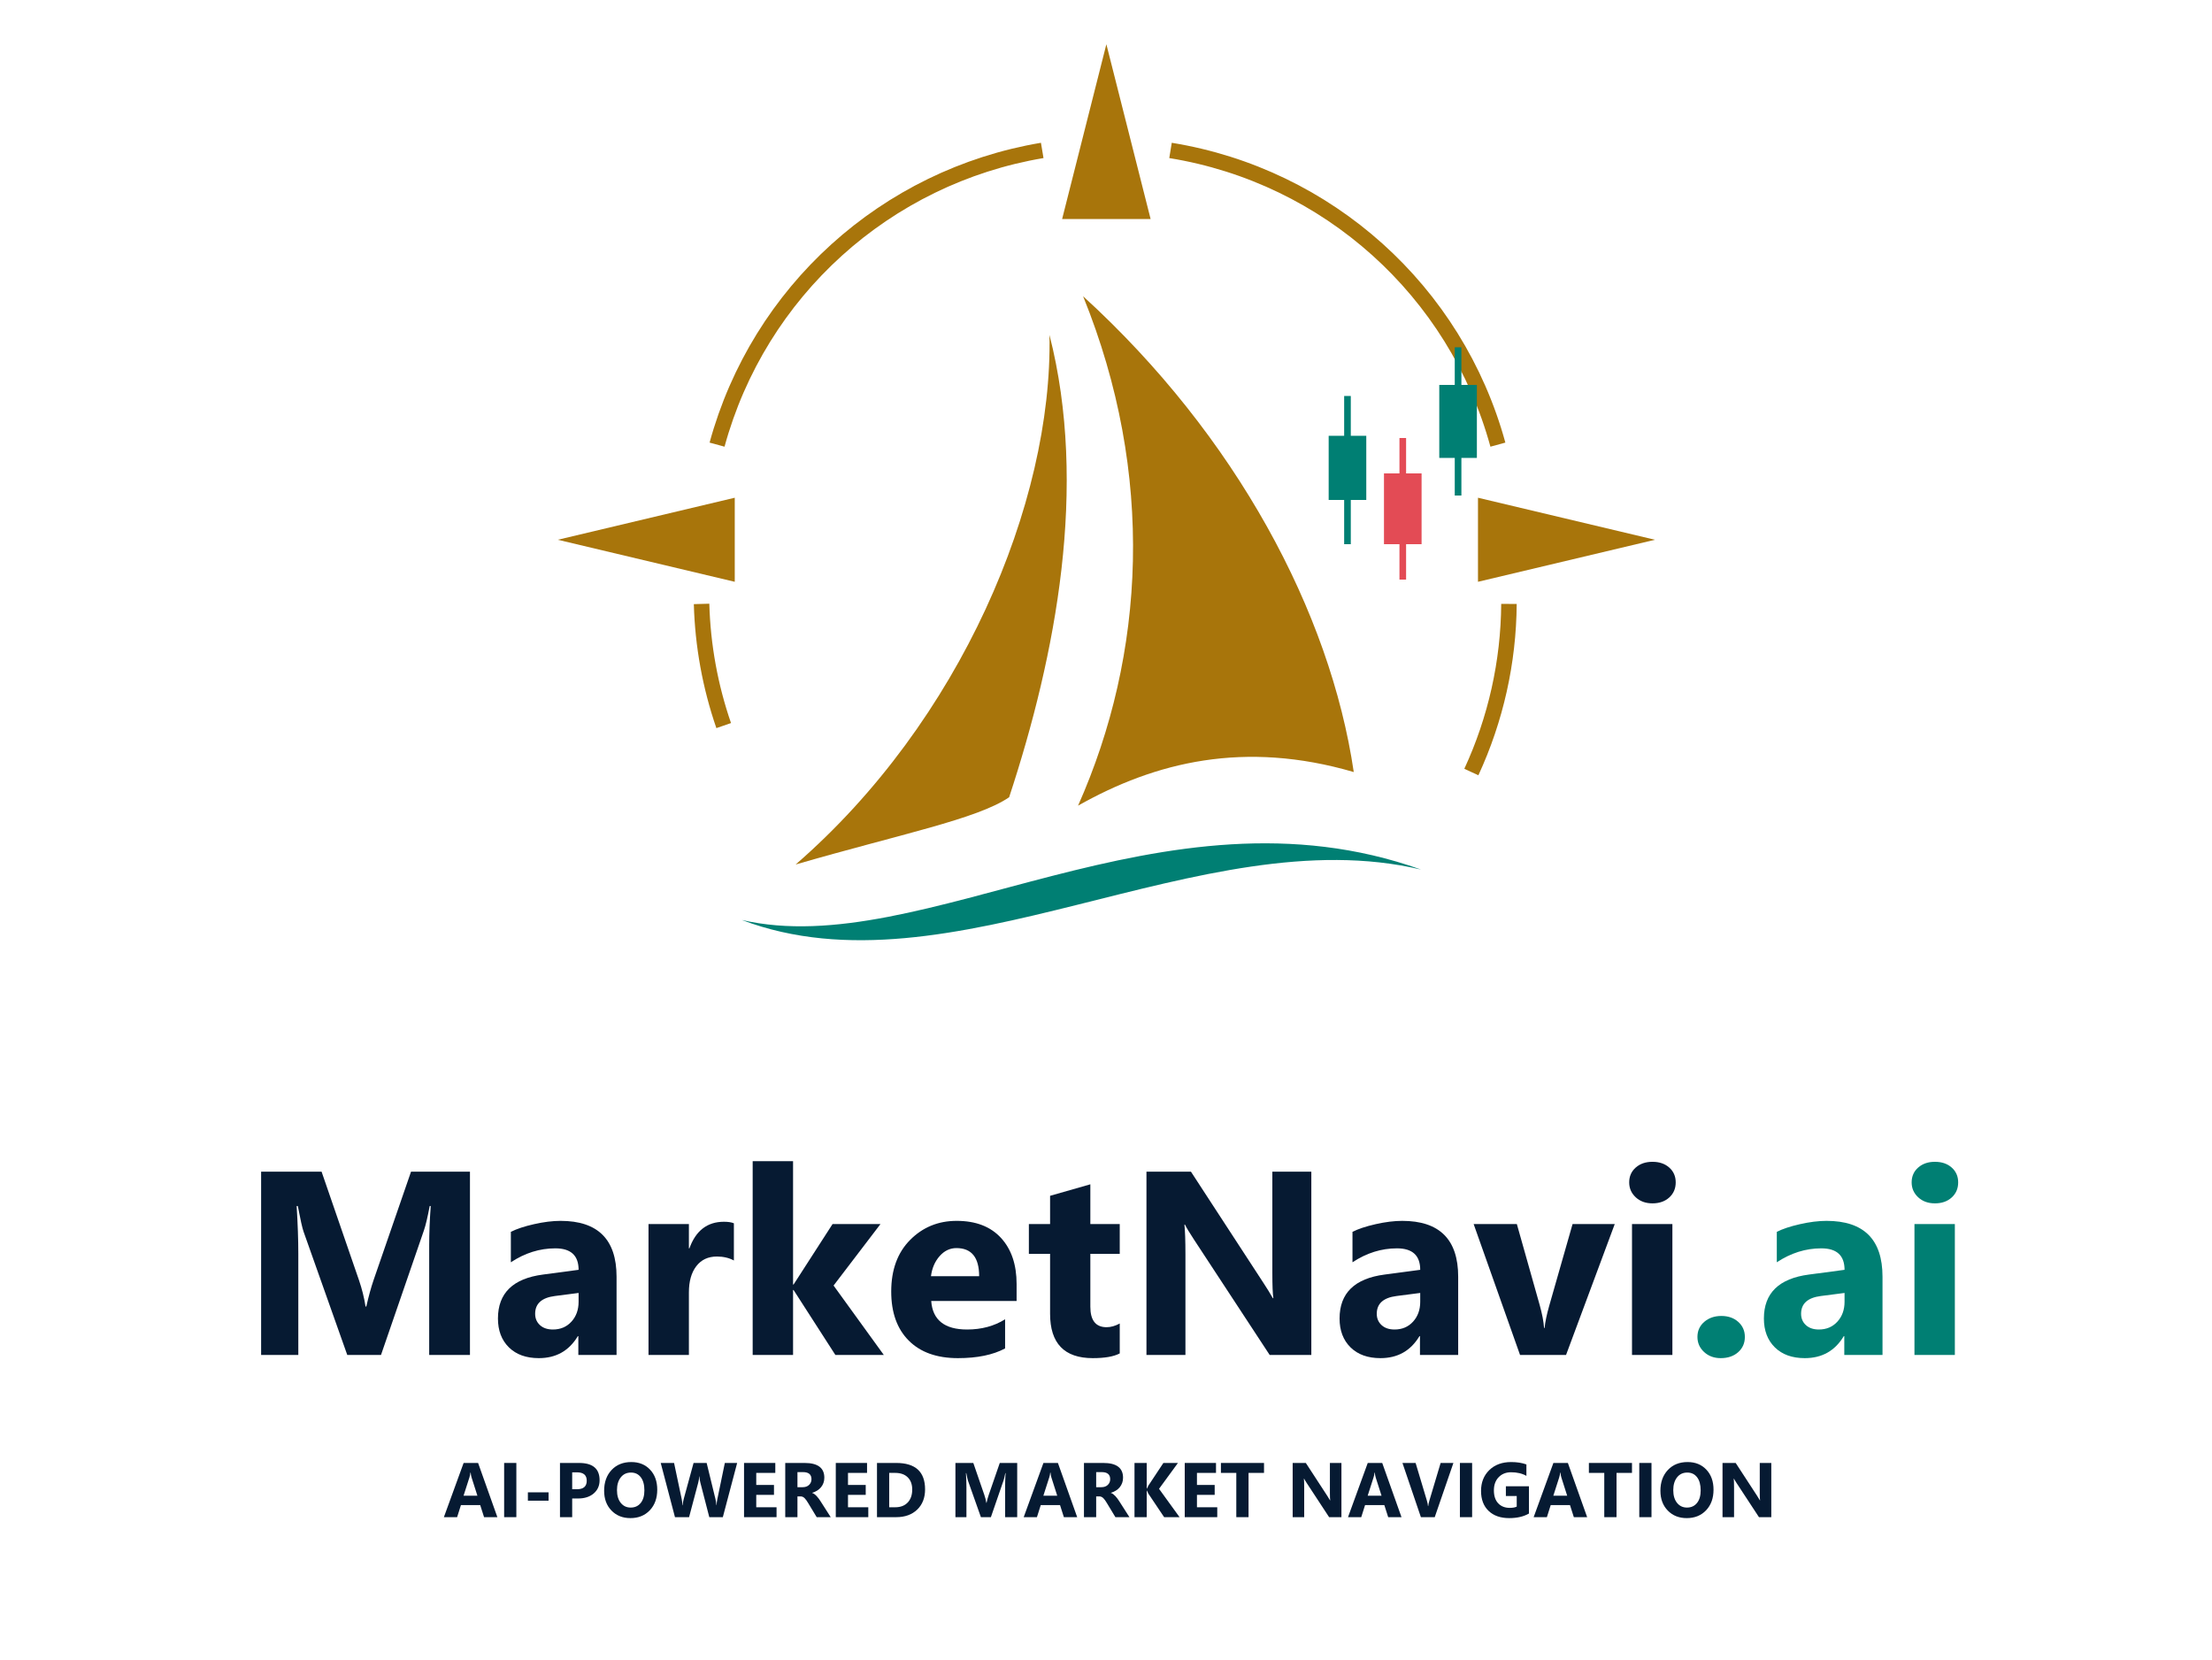
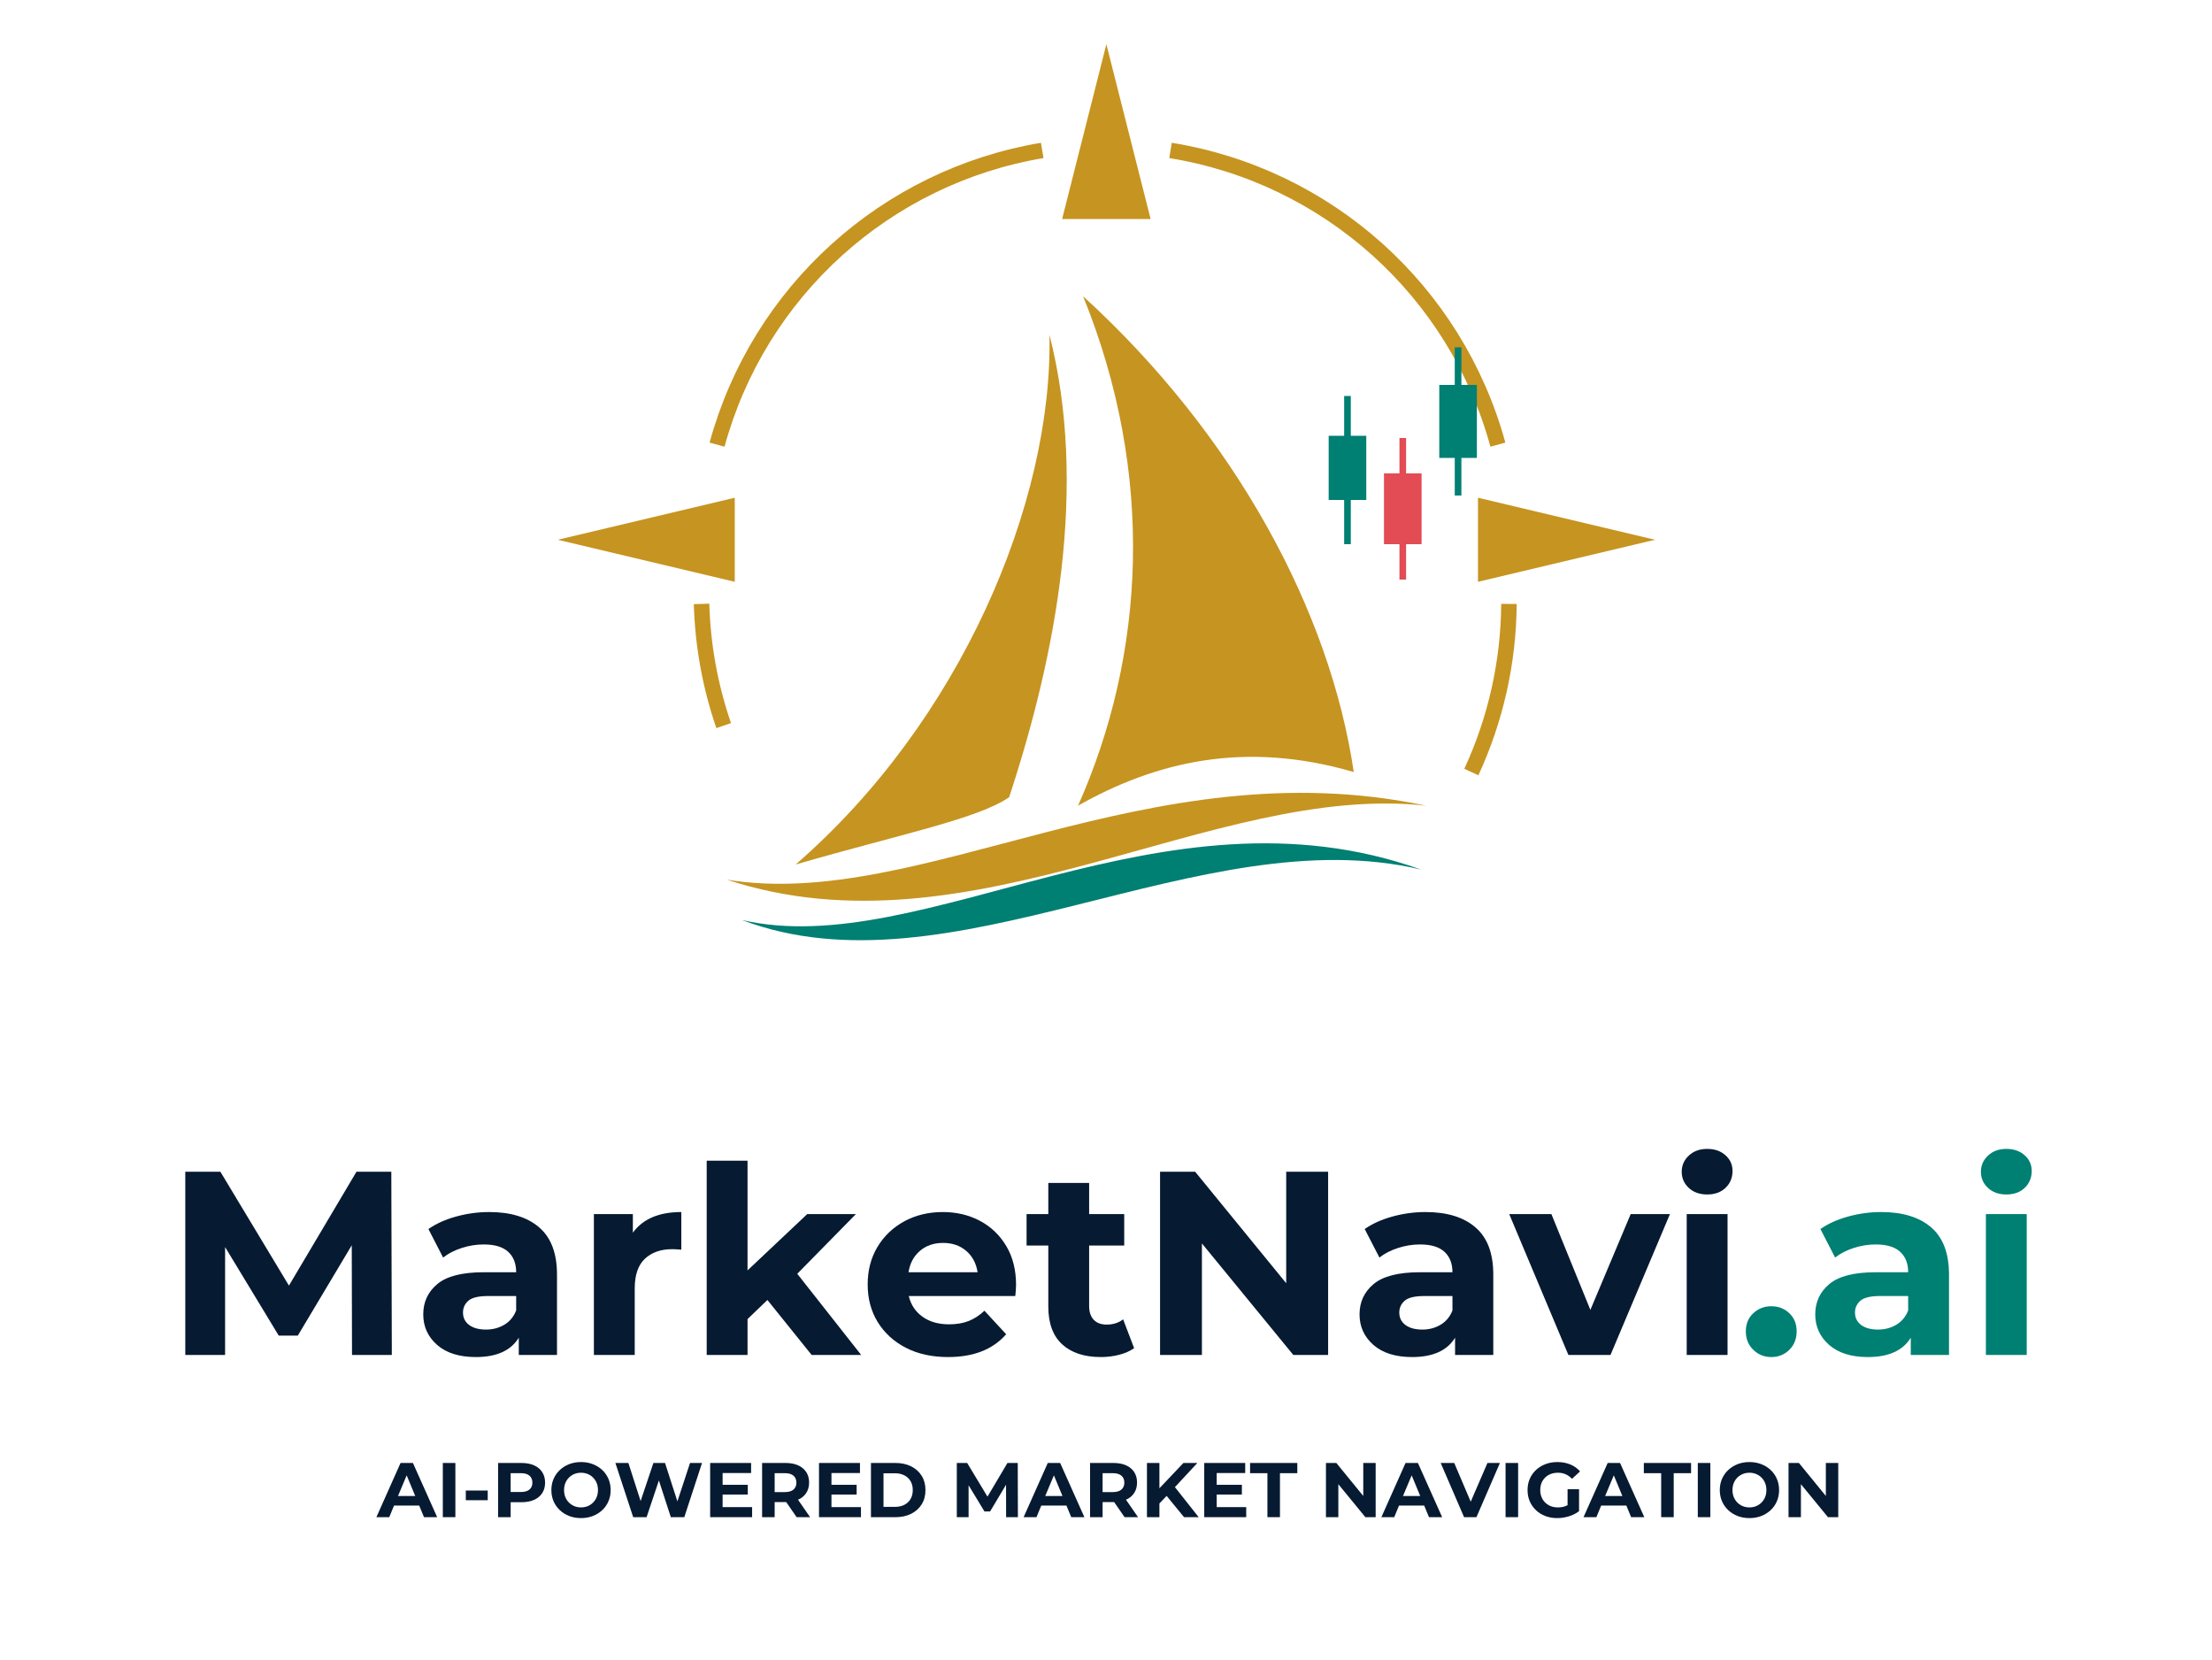
<svg xmlns="http://www.w3.org/2000/svg" width="1200" height="900" viewBox="0 0 1200 900" role="img" aria-label="full-light">
  <g transform="translate(293 24) scale(1.2)">
-     <g fill="none" stroke="#A8750B" stroke-width="7">
+     <g fill="none" stroke="#C69420" stroke-width="7">
      <path d="M80 181 A184 184 0 0 1 227 48 M285 48 A184 184 0 0 1 433 181 M438 253 A184 184 0 0 1 421 329 M73 253 A184 184 0 0 0 83 308" />
    </g>
-     <g fill="#A8750B">
+     <g fill="#C69420">
      <path d="M256 0 L236 79 L276 79 Z" />
      <path d="M8 224 L88 205 L88 243 Z" />
      <path d="M504 224 L424 205 L424 243 Z" />
    </g>
    <g transform="translate(57 63) scale(.76)">
-       <path fill="#A8750B" d="M228 90 C230 190 175 320 77 405 C139 387 185 378 204 365 C232 280 251 180 228 90 Z M248 67 C339 150 395 255 409 350 C344 331 291 344 245 370 C285 280 291 173 248 67 Z" />
+       <path fill="#C69420" d="M228 90 C230 190 175 320 77 405 C139 387 185 378 204 365 C232 280 251 180 228 90 Z M248 67 C339 150 395 255 409 350 C344 331 291 344 245 370 C285 280 291 173 248 67 Z" />
+       <path fill="#C69420" d="M36 414 C152 433 286 335 452 370 C325 356 182 462 36 414 Z" />
      <path fill="#007F73" d="M45 438 C153 463 295 353 449 408 C318 377 169 485 45 438 Z" />
    </g>
    <g stroke-width="3">
      <path stroke="#007F73" d="M365 159 V226" />
      <path stroke="#007F73" stroke-width="17" d="M365 177 V206" />
      <path stroke="#E34B55" d="M390 178 V242" />
      <path stroke="#E34B55" stroke-width="17" d="M390 194 V226" />
      <path stroke="#007F73" d="M415 137 V204" />
      <path stroke="#007F73" stroke-width="17" d="M415 154 V187" />
    </g>
  </g>
-   <g transform="translate(130.285 735) scale(1)">
+   <g transform="translate(88.73 735) scale(1)">
    <g transform="translate(0 -150)">
-       <path fill="#061A32" transform="translate(0 150)" d="M124.666 0L102.548 0L102.548 -59.49Q102.548 -69.128 103.38 -80.776L102.825 -80.776Q101.092 -71.624 99.705 -67.603L76.408 0L58.104 0L34.391 -66.909Q33.42 -69.613 31.271 -80.776L30.646 -80.776Q31.548 -66.077 31.548 -54.983L31.548 0L11.371 0L11.371 -99.428L44.167 -99.428L64.482 -40.492Q66.909 -33.42 68.019 -26.278L68.435 -26.278Q70.307 -34.529 72.387 -40.631L92.702 -99.428L124.666 -99.428L124.666 0Z" />
-       <path fill="#061A32" transform="translate(135.898 150)" d="M68.296 0L47.564 0L47.564 -10.192L47.287 -10.192Q40.146 1.733 26.14 1.733Q15.809 1.733 9.88 -4.125Q3.952 -9.984 3.952 -19.761Q3.952 -40.423 28.428 -43.612L47.703 -46.178Q47.703 -57.826 35.084 -57.826Q22.396 -57.826 10.955 -50.269L10.955 -66.771Q15.531 -69.128 23.47 -70.931Q31.409 -72.733 37.927 -72.733Q68.296 -72.733 68.296 -42.434L68.296 0ZM47.703 -28.844L47.703 -33.628L34.807 -31.964Q24.129 -30.577 24.129 -22.326Q24.129 -18.582 26.729 -16.19Q29.329 -13.798 33.767 -13.798Q39.938 -13.798 43.82 -18.062Q47.703 -22.326 47.703 -28.844Z" />
-       <path fill="#061A32" transform="translate(212.307 150)" d="M55.538 -51.239Q51.586 -53.389 46.316 -53.389Q39.175 -53.389 35.153 -48.154Q31.132 -42.919 31.132 -33.905L31.132 0L9.222 0L9.222 -71L31.132 -71L31.132 -57.826L31.409 -57.826Q36.609 -72.248 50.13 -72.248Q53.597 -72.248 55.538 -71.416L55.538 -51.239Z" />
-       <path fill="#061A32" transform="translate(268.815 150)" d="M80.36 0L54.082 0L31.409 -35.223L31.132 -35.223L31.132 0L9.222 0L9.222 -105.113L31.132 -105.113L31.132 -38.204L31.409 -38.204L52.557 -71L78.558 -71L53.111 -37.649L80.36 0Z" />
-       <path fill="#061A32" transform="translate(348.205 150)" d="M73.011 -29.26L26.694 -29.26Q27.804 -13.798 46.178 -13.798Q57.896 -13.798 66.771 -19.345L66.771 -3.536Q56.925 1.733 41.186 1.733Q23.99 1.733 14.491 -7.8Q4.992 -17.334 4.992 -34.391Q4.992 -52.071 15.254 -62.402Q25.516 -72.733 40.492 -72.733Q56.023 -72.733 64.517 -63.512Q73.011 -54.29 73.011 -38.481L73.011 -29.26ZM52.695 -42.711Q52.695 -57.965 40.354 -57.965Q35.084 -57.965 31.236 -53.597Q27.388 -49.229 26.556 -42.711L52.695 -42.711Z" />
-       <path fill="#061A32" transform="translate(425.029 150)" d="M52.141 -0.832Q47.287 1.733 37.511 1.733Q14.353 1.733 14.353 -22.326L14.353 -54.845L2.843 -54.845L2.843 -71L14.353 -71L14.353 -86.323L36.193 -92.563L36.193 -71L52.141 -71L52.141 -54.845L36.193 -54.845L36.193 -26.14Q36.193 -15.046 44.999 -15.046Q48.466 -15.046 52.141 -17.057L52.141 -0.832Z" />
-       <path fill="#061A32" transform="translate(480.29 150)" d="M100.814 0L78.211 0L37.233 -62.472Q33.628 -67.949 32.241 -70.723L31.964 -70.723Q32.519 -65.453 32.519 -54.637L32.519 0L11.371 0L11.371 -99.428L35.5 -99.428L74.952 -38.897Q77.656 -34.807 79.944 -30.785L80.222 -30.785Q79.667 -34.252 79.667 -44.444L79.667 -99.428L100.814 -99.428L100.814 0Z" />
-       <path fill="#061A32" transform="translate(592.476 150)" d="M68.296 0L47.564 0L47.564 -10.192L47.287 -10.192Q40.146 1.733 26.14 1.733Q15.809 1.733 9.88 -4.125Q3.952 -9.984 3.952 -19.761Q3.952 -40.423 28.428 -43.612L47.703 -46.178Q47.703 -57.826 35.084 -57.826Q22.396 -57.826 10.955 -50.269L10.955 -66.771Q15.531 -69.128 23.47 -70.931Q31.409 -72.733 37.927 -72.733Q68.296 -72.733 68.296 -42.434L68.296 0ZM47.703 -28.844L47.703 -33.628L34.807 -31.964Q24.129 -30.577 24.129 -22.326Q24.129 -18.582 26.729 -16.19Q29.329 -13.798 33.767 -13.798Q39.938 -13.798 43.82 -18.062Q47.703 -22.326 47.703 -28.844Z" />
-       <path fill="#061A32" transform="translate(668.884 150)" d="M76.824 -71L50.407 0L25.446 0L0.277 -71L23.713 -71L36.055 -27.249Q38.135 -19.83 38.481 -14.63L38.759 -14.63Q39.244 -19.553 41.324 -26.833L53.943 -71L76.824 -71Z" />
-       <path fill="#061A32" transform="translate(745.847 150)" d="M20.315 -82.232Q14.769 -82.232 11.232 -85.526Q7.696 -88.819 7.696 -93.604Q7.696 -98.526 11.232 -101.646Q14.769 -104.767 20.315 -104.767Q25.932 -104.767 29.433 -101.646Q32.935 -98.526 32.935 -93.604Q32.935 -88.611 29.433 -85.422Q25.932 -82.232 20.315 -82.232ZM31.132 0L9.222 0L9.222 -71L31.132 -71L31.132 0Z" />
+       <path fill="#061A32" transform="translate(0 150)" d="M11.787 0L11.787 -99.393L30.82 -99.393L68.019 -37.615L104.663 -99.393L123.557 -99.393L123.834 0L102.236 0L102.097 -59.49L72.837 -10.504L62.472 -10.504L33.385 -58.52L33.385 0L11.787 0Z" />
+       <path fill="#061A32" transform="translate(135.61 150)" d="M57.098 0L57.098 -9.36Q50.685 1.144 33.801 1.144Q20.315 1.144 12.792 -5.443Q5.27 -12.064 5.27 -22.014Q5.27 -32.103 12.931 -38.481Q20.593 -44.86 38.065 -44.86L55.677 -44.86Q55.677 -51.967 51.343 -55.954Q47.01 -59.941 38.065 -59.941Q31.964 -59.941 26.07 -58Q20.177 -56.093 16.051 -52.834L8.078 -68.296Q14.353 -72.699 23.158 -75.091Q31.964 -77.518 41.047 -77.518Q58.52 -77.518 68.157 -69.197Q77.83 -60.912 77.83 -43.578L77.83 0L57.098 0ZM55.677 -24.129L55.677 -31.964L40.458 -31.964Q32.657 -31.964 29.745 -29.398Q26.833 -26.833 26.833 -23.02Q26.833 -18.755 30.161 -16.259Q33.524 -13.763 39.348 -13.763Q44.86 -13.763 49.263 -16.398Q53.666 -19.033 55.677 -24.129Z" />
+       <path fill="#061A32" transform="translate(223.224 150)" d="M10.227 0L10.227 -76.408L31.375 -76.408L31.375 -66.32Q39.487 -77.518 57.653 -77.518L57.653 -57.098Q54.81 -57.375 52.695 -57.375Q43.439 -57.375 37.892 -52.175Q32.38 -47.01 32.38 -36.055L32.38 0L10.227 0Z" />
+       <path fill="#061A32" transform="translate(284.426 150)" d="M10.227 0L10.227 -105.356L32.38 -105.356L32.38 -45.866L64.76 -76.408L91.177 -76.408L59.352 -44.028L94.02 0L67.152 0L43.162 -29.814L32.38 -19.449L32.38 0L10.227 0Z" />
+       <path fill="#061A32" transform="translate(377.436 150)" d="M48.154 1.144Q34.945 1.144 25.134 -3.952Q15.323 -9.083 9.915 -17.958Q4.542 -26.833 4.542 -38.204Q4.542 -49.714 9.846 -58.589Q15.185 -67.464 24.406 -72.491Q33.663 -77.518 45.311 -77.518Q56.509 -77.518 65.522 -72.699Q74.536 -67.88 79.771 -59.005Q85.041 -50.13 85.041 -37.927Q85.041 -36.644 84.902 -35.015Q84.763 -33.385 84.625 -31.964L26.833 -31.964Q28.532 -24.857 34.287 -20.731Q40.042 -16.606 48.708 -16.606Q54.81 -16.606 59.421 -18.443Q64.032 -20.315 67.88 -23.99L79.667 -11.232Q68.885 1.144 48.154 1.144ZM26.694 -44.86L64.17 -44.86Q63.061 -52.106 58 -56.439Q52.973 -60.773 45.45 -60.773Q37.927 -60.773 32.865 -56.439Q27.838 -52.106 26.694 -44.86Z" />
+       <path fill="#061A32" transform="translate(467.038 150)" d="M41.463 1.144Q27.977 1.144 20.454 -5.755Q12.931 -12.654 12.931 -26.278L12.931 -59.352L1.144 -59.352L1.144 -76.408L12.931 -76.408L12.931 -93.292L35.084 -93.292L35.084 -76.408L54.117 -76.408L54.117 -59.352L35.084 -59.352L35.084 -26.556Q35.084 -21.737 37.545 -19.102Q40.042 -16.467 44.583 -16.467Q49.853 -16.467 53.527 -19.31L59.49 -3.675Q56.093 -1.283 51.309 -0.069Q46.559 1.144 41.463 1.144Z" />
+       <path fill="#061A32" transform="translate(528.808 150)" d="M11.787 0L11.787 -99.393L30.82 -99.393L80.222 -38.897L80.222 -99.393L102.964 -99.393L102.964 0L84.07 0L34.495 -60.496L34.495 0L11.787 0Z" />
+       <path fill="#061A32" transform="translate(643.544 150)" d="M57.098 0L57.098 -9.36Q50.685 1.144 33.801 1.144Q20.315 1.144 12.792 -5.443Q5.27 -12.064 5.27 -22.014Q5.27 -32.103 12.931 -38.481Q20.593 -44.86 38.065 -44.86L55.677 -44.86Q55.677 -51.967 51.343 -55.954Q47.01 -59.941 38.065 -59.941Q31.964 -59.941 26.07 -58Q20.177 -56.093 16.051 -52.834L8.078 -68.296Q14.353 -72.699 23.158 -75.091Q31.964 -77.518 41.047 -77.518Q58.52 -77.518 68.157 -69.197Q77.83 -60.912 77.83 -43.578L77.83 0L57.098 0ZM55.677 -24.129L55.677 -31.964L40.458 -31.964Q32.657 -31.964 29.745 -29.398Q26.833 -26.833 26.833 -23.02Q26.833 -18.755 30.161 -16.259Q33.524 -13.763 39.348 -13.763Q44.86 -13.763 49.263 -16.398Q53.666 -19.033 55.677 -24.129Z" />
+       <path fill="#061A32" transform="translate(731.158 150)" d="M30.958 0L-1.144 -76.408L21.737 -76.408L42.884 -24.441L64.76 -76.408L86.046 -76.408L53.805 0L30.958 0Z" />
+       <path fill="#061A32" transform="translate(816.074 150)" d="M10.227 0L10.227 -76.408L32.38 -76.408L32.38 0L10.227 0ZM21.321 -87.051Q15.219 -87.051 11.371 -90.587Q7.523 -94.158 7.523 -99.393Q7.523 -104.524 11.371 -108.129Q15.219 -111.77 21.321 -111.77Q27.422 -111.77 31.236 -108.337Q35.084 -104.94 35.084 -99.809Q35.084 -94.297 31.305 -90.657Q27.561 -87.051 21.321 -87.051Z" />
    </g>
-     <g transform="translate(784.19 -150)">
-       <path fill="#007F73" transform="translate(0 150)" d="M18.998 1.733Q13.59 1.733 9.984 -1.595Q6.379 -4.923 6.379 -9.776Q6.379 -14.769 10.088 -17.958Q13.798 -21.147 19.345 -21.147Q24.961 -21.147 28.532 -17.923Q32.103 -14.699 32.103 -9.776Q32.103 -4.715 28.462 -1.491Q24.822 1.733 18.998 1.733Z" />
-       <path fill="#007F73" transform="translate(38.4814 150)" d="M68.296 0L47.564 0L47.564 -10.192L47.287 -10.192Q40.146 1.733 26.14 1.733Q15.809 1.733 9.88 -4.125Q3.952 -9.984 3.952 -19.761Q3.952 -40.423 28.428 -43.612L47.703 -46.178Q47.703 -57.826 35.084 -57.826Q22.396 -57.826 10.955 -50.269L10.955 -66.771Q15.531 -69.128 23.47 -70.931Q31.409 -72.733 37.927 -72.733Q68.296 -72.733 68.296 -42.434L68.296 0ZM47.703 -28.844L47.703 -33.628L34.807 -31.964Q24.129 -30.577 24.129 -22.326Q24.129 -18.582 26.729 -16.19Q29.329 -13.798 33.767 -13.798Q39.938 -13.798 43.82 -18.062Q47.703 -22.326 47.703 -28.844Z" />
-       <path fill="#007F73" transform="translate(114.89 150)" d="M20.315 -82.232Q14.769 -82.232 11.232 -85.526Q7.696 -88.819 7.696 -93.604Q7.696 -98.526 11.232 -101.646Q14.769 -104.767 20.315 -104.767Q25.932 -104.767 29.433 -101.646Q32.935 -98.526 32.935 -93.604Q32.935 -88.611 29.433 -85.422Q25.932 -82.232 20.315 -82.232ZM31.132 0L9.222 0L9.222 -71L31.132 -71L31.132 0Z" />
+     <g transform="translate(853.56 -150)">
+       <path fill="#007F73" transform="translate(0 150)" d="M18.617 1.144Q12.931 1.144 8.875 -2.773Q4.819 -6.691 4.819 -12.792Q4.819 -18.894 8.875 -22.638Q12.931 -26.417 18.617 -26.417Q24.441 -26.417 28.393 -22.638Q32.38 -18.894 32.38 -12.792Q32.38 -6.691 28.393 -2.773Q24.441 1.144 18.617 1.144Z" />
+       <path fill="#007F73" transform="translate(37.204 150)" d="M57.098 0L57.098 -9.36Q50.685 1.144 33.801 1.144Q20.315 1.144 12.792 -5.443Q5.27 -12.064 5.27 -22.014Q5.27 -32.103 12.931 -38.481Q20.593 -44.86 38.065 -44.86L55.677 -44.86Q55.677 -51.967 51.343 -55.954Q47.01 -59.941 38.065 -59.941Q31.964 -59.941 26.07 -58Q20.177 -56.093 16.051 -52.834L8.078 -68.296Q14.353 -72.699 23.158 -75.091Q31.964 -77.518 41.047 -77.518Q58.52 -77.518 68.157 -69.197Q77.83 -60.912 77.83 -43.578L77.83 0L57.098 0ZM55.677 -24.129L55.677 -31.964L40.458 -31.964Q32.657 -31.964 29.745 -29.398Q26.833 -26.833 26.833 -23.02Q26.833 -18.755 30.161 -16.259Q33.524 -13.763 39.348 -13.763Q44.86 -13.763 49.263 -16.398Q53.666 -19.033 55.677 -24.129Z" />
+       <path fill="#007F73" transform="translate(124.818 150)" d="M10.227 0L10.227 -76.408L32.38 -76.408L32.38 0L10.227 0ZM21.321 -87.051Q15.219 -87.051 11.371 -90.587Q7.523 -94.158 7.523 -99.393Q7.523 -104.524 11.371 -108.129Q15.219 -111.77 21.321 -111.77Q27.422 -111.77 31.236 -108.337Q35.084 -104.94 35.084 -99.809Q35.084 -94.297 31.305 -90.657Q27.561 -87.051 21.321 -87.051Z" />
    </g>
  </g>
-   <g transform="translate(240.6 673)">
-     <path fill="#061A32" transform="translate(0 150)" d="M29.224 0L22.005 0L19.913 -6.542L9.454 -6.542L7.383 0L0.205 0L10.91 -29.408L18.765 -29.408L29.224 0ZM18.396 -11.628L15.237 -21.513Q14.889 -22.62 14.745 -24.158L14.581 -24.158Q14.479 -22.866 14.068 -21.595L10.869 -11.628L18.396 -11.628Z" />
-     <path fill="#061A32" transform="translate(29.5312 150)" d="M9.987 0L3.363 0L3.363 -29.408L9.987 -29.408L9.987 0Z" />
-     <path fill="#061A32" transform="translate(42.8408 150)" d="M14.15 -8.941L2.933 -8.941L2.933 -13.474L14.15 -13.474L14.15 -8.941Z" />
-     <path fill="#061A32" transform="translate(59.8213 150)" d="M9.987 -10.131L9.987 0L3.363 0L3.363 -29.408L13.74 -29.408Q24.855 -29.408 24.855 -20.036Q24.855 -15.606 21.667 -12.869Q18.478 -10.131 13.146 -10.131L9.987 -10.131ZM9.987 -24.322L9.987 -15.155L12.592 -15.155Q17.883 -15.155 17.883 -19.79Q17.883 -24.322 12.592 -24.322L9.987 -24.322Z" />
-     <path fill="#061A32" transform="translate(85.6201 150)" d="M15.791 0.513Q9.475 0.513 5.496 -3.599Q1.518 -7.711 1.518 -14.314Q1.518 -21.287 5.558 -25.594Q9.598 -29.9 16.263 -29.9Q22.559 -29.9 26.445 -25.778Q30.331 -21.656 30.331 -14.909Q30.331 -7.978 26.301 -3.732Q22.271 0.513 15.791 0.513ZM16.078 -24.199Q12.592 -24.199 10.541 -21.584Q8.49 -18.97 8.49 -14.663Q8.49 -10.295 10.541 -7.752Q12.592 -5.209 15.914 -5.209Q19.339 -5.209 21.349 -7.68Q23.358 -10.151 23.358 -14.54Q23.358 -19.113 21.41 -21.656Q19.462 -24.199 16.078 -24.199Z" />
-     <path fill="#061A32" transform="translate(117.469 150)" d="M41.836 -29.408L34.063 0L26.722 0L21.841 -18.867Q21.451 -20.344 21.369 -22.169L21.287 -22.169Q21.103 -20.159 20.754 -18.867L15.75 0L8.101 0L0.369 -29.408L7.608 -29.408L11.751 -9.823Q12.018 -8.572 12.141 -6.46L12.264 -6.46Q12.346 -8.039 12.858 -9.905L18.19 -29.408L25.286 -29.408L30.105 -9.659Q30.372 -8.572 30.577 -6.501L30.659 -6.501Q30.741 -8.121 31.09 -9.782L35.15 -29.408L41.836 -29.408Z" />
-     <path fill="#061A32" transform="translate(159.674 150)" d="M21 0L3.363 0L3.363 -29.408L20.323 -29.408L20.323 -24.015L9.987 -24.015L9.987 -17.473L19.605 -17.473L19.605 -12.1L9.987 -12.1L9.987 -5.373L21 -5.373L21 0Z" />
-     <path fill="#061A32" transform="translate(182.027 150)" d="M28.034 0L20.426 0L15.853 -7.567Q15.34 -8.429 14.868 -9.105Q14.396 -9.782 13.915 -10.264Q13.433 -10.746 12.91 -11.002Q12.387 -11.259 11.771 -11.259L9.987 -11.259L9.987 0L3.363 0L3.363 -29.408L13.863 -29.408Q24.568 -29.408 24.568 -21.41Q24.568 -19.872 24.097 -18.57Q23.625 -17.268 22.764 -16.222Q21.902 -15.176 20.682 -14.417Q19.462 -13.658 17.965 -13.228L17.965 -13.146Q18.621 -12.94 19.236 -12.479Q19.852 -12.018 20.426 -11.402Q21 -10.787 21.523 -10.08Q22.046 -9.372 22.477 -8.695L28.034 0ZM9.987 -24.445L9.987 -16.263L12.858 -16.263Q14.991 -16.263 16.283 -17.493Q17.596 -18.744 17.596 -20.59Q17.596 -24.445 12.981 -24.445L9.987 -24.445Z" />
-     <path fill="#061A32" transform="translate(209.446 150)" d="M21 0L3.363 0L3.363 -29.408L20.323 -29.408L20.323 -24.015L9.987 -24.015L9.987 -17.473L19.605 -17.473L19.605 -12.1L9.987 -12.1L9.987 -5.373L21 -5.373L21 0Z" />
-     <path fill="#061A32" transform="translate(231.8 150)" d="M3.363 0L3.363 -29.408L13.781 -29.408Q29.449 -29.408 29.449 -15.073Q29.449 -8.203 25.173 -4.102Q20.897 0 13.781 0L3.363 0ZM9.987 -24.015L9.987 -5.373L13.269 -5.373Q17.575 -5.373 20.026 -7.957Q22.477 -10.541 22.477 -14.991Q22.477 -19.195 20.046 -21.605Q17.616 -24.015 13.228 -24.015L9.987 -24.015Z" />
-     <path fill="#061A32" transform="translate(262.767 150)" d="" />
-     <path fill="#061A32" transform="translate(274.354 150)" d="M36.873 0L30.331 0L30.331 -17.596Q30.331 -20.446 30.577 -23.892L30.413 -23.892Q29.9 -21.185 29.49 -19.995L22.6 0L17.186 0L10.172 -19.79Q9.885 -20.59 9.249 -23.892L9.064 -23.892Q9.331 -19.544 9.331 -16.263L9.331 0L3.363 0L3.363 -29.408L13.063 -29.408L19.072 -11.977Q19.79 -9.885 20.118 -7.772L20.241 -7.772Q20.795 -10.213 21.41 -12.018L27.419 -29.408L36.873 -29.408L36.873 0Z" />
-     <path fill="#061A32" transform="translate(314.549 150)" d="M29.224 0L22.005 0L19.913 -6.542L9.454 -6.542L7.383 0L0.205 0L10.91 -29.408L18.765 -29.408L29.224 0ZM18.396 -11.628L15.237 -21.513Q14.889 -22.62 14.745 -24.158L14.581 -24.158Q14.479 -22.866 14.068 -21.595L10.869 -11.628L18.396 -11.628Z" />
-     <path fill="#061A32" transform="translate(344.08 150)" d="M28.034 0L20.426 0L15.853 -7.567Q15.34 -8.429 14.868 -9.105Q14.396 -9.782 13.915 -10.264Q13.433 -10.746 12.91 -11.002Q12.387 -11.259 11.771 -11.259L9.987 -11.259L9.987 0L3.363 0L3.363 -29.408L13.863 -29.408Q24.568 -29.408 24.568 -21.41Q24.568 -19.872 24.097 -18.57Q23.625 -17.268 22.764 -16.222Q21.902 -15.176 20.682 -14.417Q19.462 -13.658 17.965 -13.228L17.965 -13.146Q18.621 -12.94 19.236 -12.479Q19.852 -12.018 20.426 -11.402Q21 -10.787 21.523 -10.08Q22.046 -9.372 22.477 -8.695L28.034 0ZM9.987 -24.445L9.987 -16.263L12.858 -16.263Q14.991 -16.263 16.283 -17.493Q17.596 -18.744 17.596 -20.59Q17.596 -24.445 12.981 -24.445L9.987 -24.445Z" />
-     <path fill="#061A32" transform="translate(371.499 150)" d="M27.809 0L19.441 0L10.869 -12.776Q10.623 -13.146 10.09 -14.396L9.987 -14.396L9.987 0L3.363 0L3.363 -29.408L9.987 -29.408L9.987 -15.504L10.09 -15.504Q10.336 -16.078 10.91 -17.145L19.031 -29.408L26.927 -29.408L16.673 -15.381L27.809 0Z" />
-     <path fill="#061A32" transform="translate(398.754 150)" d="M21 0L3.363 0L3.363 -29.408L20.323 -29.408L20.323 -24.015L9.987 -24.015L9.987 -17.473L19.605 -17.473L19.605 -12.1L9.987 -12.1L9.987 -5.373L21 -5.373L21 0Z" />
-     <path fill="#061A32" transform="translate(421.107 150)" d="M24.015 -24.015L15.627 -24.015L15.627 0L8.982 0L8.982 -24.015L0.636 -24.015L0.636 -29.408L24.015 -29.408L24.015 -24.015Z" />
-     <path fill="#061A32" transform="translate(445.717 150)" d="" />
-     <path fill="#061A32" transform="translate(457.304 150)" d="M29.818 0L23.133 0L11.013 -18.478Q9.946 -20.098 9.536 -20.918L9.454 -20.918Q9.618 -19.359 9.618 -16.16L9.618 0L3.363 0L3.363 -29.408L10.5 -29.408L22.169 -11.505Q22.969 -10.295 23.646 -9.105L23.728 -9.105Q23.563 -10.131 23.563 -13.146L23.563 -29.408L29.818 -29.408L29.818 0Z" />
-     <path fill="#061A32" transform="translate(490.485 150)" d="M29.224 0L22.005 0L19.913 -6.542L9.454 -6.542L7.383 0L0.205 0L10.91 -29.408L18.765 -29.408L29.224 0ZM18.396 -11.628L15.237 -21.513Q14.889 -22.62 14.745 -24.158L14.581 -24.158Q14.479 -22.866 14.068 -21.595L10.869 -11.628L18.396 -11.628Z" />
-     <path fill="#061A32" transform="translate(520.017 150)" d="M27.85 -29.408L17.719 0L10.213 0L0.205 -29.408L7.342 -29.408L13.474 -8.941Q13.966 -7.28 14.068 -6.009L14.191 -6.009Q14.335 -7.383 14.827 -9.023L20.918 -29.408L27.85 -29.408Z" />
-     <path fill="#061A32" transform="translate(548.03 150)" d="M9.987 0L3.363 0L3.363 -29.408L9.987 -29.408L9.987 0Z" />
-     <path fill="#061A32" transform="translate(561.34 150)" d="M27.501 -1.969Q23.194 0.513 16.796 0.513Q9.7 0.513 5.609 -3.415Q1.518 -7.342 1.518 -14.232Q1.518 -21.164 5.988 -25.532Q10.459 -29.9 17.883 -29.9Q22.559 -29.9 26.127 -28.608L26.127 -22.395Q22.723 -24.363 17.801 -24.363Q13.679 -24.363 11.084 -21.687Q8.49 -19.011 8.49 -14.54Q8.49 -10.008 10.818 -7.526Q13.146 -5.045 17.104 -5.045Q19.482 -5.045 20.877 -5.722L20.877 -11.464L14.991 -11.464L14.991 -16.755L27.501 -16.755L27.501 -1.969Z" />
-     <path fill="#061A32" transform="translate(591.199 150)" d="M29.224 0L22.005 0L19.913 -6.542L9.454 -6.542L7.383 0L0.205 0L10.91 -29.408L18.765 -29.408L29.224 0ZM18.396 -11.628L15.237 -21.513Q14.889 -22.62 14.745 -24.158L14.581 -24.158Q14.479 -22.866 14.068 -21.595L10.869 -11.628L18.396 -11.628Z" />
-     <path fill="#061A32" transform="translate(620.73 150)" d="M24.015 -24.015L15.627 -24.015L15.627 0L8.982 0L8.982 -24.015L0.636 -24.015L0.636 -29.408L24.015 -29.408L24.015 -24.015Z" />
-     <path fill="#061A32" transform="translate(645.34 150)" d="M9.987 0L3.363 0L3.363 -29.408L9.987 -29.408L9.987 0Z" />
-     <path fill="#061A32" transform="translate(658.649 150)" d="M15.791 0.513Q9.475 0.513 5.496 -3.599Q1.518 -7.711 1.518 -14.314Q1.518 -21.287 5.558 -25.594Q9.598 -29.9 16.263 -29.9Q22.559 -29.9 26.445 -25.778Q30.331 -21.656 30.331 -14.909Q30.331 -7.978 26.301 -3.732Q22.271 0.513 15.791 0.513ZM16.078 -24.199Q12.592 -24.199 10.541 -21.584Q8.49 -18.97 8.49 -14.663Q8.49 -10.295 10.541 -7.752Q12.592 -5.209 15.914 -5.209Q19.339 -5.209 21.349 -7.68Q23.358 -10.151 23.358 -14.54Q23.358 -19.113 21.41 -21.656Q19.462 -24.199 16.078 -24.199Z" />
-     <path fill="#061A32" transform="translate(690.498 150)" d="M29.818 0L23.133 0L11.013 -18.478Q9.946 -20.098 9.536 -20.918L9.454 -20.918Q9.618 -19.359 9.618 -16.16L9.618 0L3.363 0L3.363 -29.408L10.5 -29.408L22.169 -11.505Q22.969 -10.295 23.646 -9.105L23.728 -9.105Q23.563 -10.131 23.563 -13.146L23.563 -29.408L29.818 -29.408L29.818 0Z" />
+   <g transform="translate(204.57 673)">
+     <path fill="#061A32" transform="translate(0 150)" d="M-0.379 0L12.725 -29.398L19.441 -29.398L32.587 0L25.45 0L22.846 -6.296L9.198 -6.296L6.593 0L-0.379 0ZM11.341 -11.464L20.703 -11.464L16.047 -22.682L11.341 -11.464Z" />
+     <path fill="#061A32" transform="translate(32.172 150)" d="M3.486 0L3.486 -29.398L10.295 -29.398L10.295 0L3.486 0Z" />
+     <path fill="#061A32" transform="translate(45.9481 150)" d="M2.184 -9.198L2.184 -14.448L14.068 -14.448L14.068 -9.198L2.184 -9.198Z" />
+     <path fill="#061A32" transform="translate(62.1601 150)" d="M3.486 0L3.486 -29.398L16.211 -29.398Q20.118 -29.398 22.989 -28.116Q25.871 -26.834 27.419 -24.435Q28.978 -22.046 28.978 -18.734Q28.978 -15.453 27.419 -13.053Q25.871 -10.664 22.989 -9.382Q20.118 -8.111 16.211 -8.111L10.295 -8.111L10.295 0L3.486 0ZM10.295 -13.648L15.832 -13.648Q18.939 -13.648 20.508 -14.991Q22.087 -16.334 22.087 -18.734Q22.087 -21.164 20.508 -22.507Q18.939 -23.861 15.832 -23.861L10.295 -23.861L10.295 -13.648Z" />
+     <path fill="#061A32" transform="translate(92.9041 150)" d="M17.729 0.502Q14.243 0.502 11.32 -0.625Q8.398 -1.764 6.214 -3.814Q4.03 -5.875 2.83 -8.644Q1.641 -11.423 1.641 -14.704Q1.641 -17.975 2.83 -20.744Q4.03 -23.522 6.214 -25.573Q8.398 -27.634 11.32 -28.762Q14.243 -29.9 17.729 -29.9Q21.205 -29.9 24.127 -28.762Q27.05 -27.634 29.234 -25.594Q31.418 -23.563 32.607 -20.764Q33.807 -17.975 33.807 -14.704Q33.807 -11.423 32.607 -8.624Q31.418 -5.834 29.234 -3.794Q27.05 -1.764 24.127 -0.625Q21.205 0.502 17.729 0.502ZM17.729 -5.291Q20.323 -5.291 22.405 -6.491Q24.486 -7.69 25.707 -9.803Q26.927 -11.925 26.927 -14.704Q26.927 -17.473 25.707 -19.595Q24.486 -21.718 22.405 -22.907Q20.323 -24.107 17.729 -24.107Q15.125 -24.107 13.043 -22.907Q10.961 -21.718 9.741 -19.595Q8.521 -17.473 8.521 -14.704Q8.521 -11.925 9.741 -9.803Q10.961 -7.69 13.043 -6.491Q15.125 -5.291 17.729 -5.291Z" />
+     <path fill="#061A32" transform="translate(128.352 150)" d="M10.582 0L0.923 -29.398L7.978 -29.398L14.612 -8.736L21.543 -29.398L27.85 -29.398L34.566 -8.572L41.416 -29.398L47.927 -29.398L38.309 0L30.998 0L24.527 -19.913L17.852 0L10.582 0Z" />
+     <path fill="#061A32" transform="translate(177.198 150)" d="M3.486 0L3.486 -29.398L25.707 -29.398L25.707 -23.943L10.244 -23.943L10.244 -17.555L23.902 -17.555L23.902 -12.264L10.244 -12.264L10.244 -5.455L26.25 -5.455L26.25 0L3.486 0Z" />
+     <path fill="#061A32" transform="translate(205.38 150)" d="M3.486 0L3.486 -29.398L16.047 -29.398Q22.179 -29.398 25.573 -26.537Q28.978 -23.687 28.978 -18.734Q28.978 -15.453 27.398 -13.074Q25.83 -10.705 22.979 -9.454L29.521 0L22.22 0L16.55 -8.193Q16.375 -8.193 16.211 -8.193L10.295 -8.193L10.295 0L3.486 0ZM10.295 -13.607L15.832 -13.607Q18.939 -13.607 20.508 -14.971Q22.087 -16.334 22.087 -18.734Q22.087 -21.164 20.508 -22.507Q18.939 -23.861 15.832 -23.861L10.295 -23.861L10.295 -13.607Z" />
+     <path fill="#061A32" transform="translate(236.25 150)" d="M3.486 0L3.486 -29.398L25.707 -29.398L25.707 -23.943L10.244 -23.943L10.244 -17.555L23.902 -17.555L23.902 -12.264L10.244 -12.264L10.244 -5.455L26.25 -5.455L26.25 0L3.486 0Z" />
+     <path fill="#061A32" transform="translate(264.432 150)" d="M3.486 0L3.486 -29.398L16.837 -29.398Q21.625 -29.398 25.276 -27.573Q28.937 -25.748 30.998 -22.446Q33.059 -19.154 33.059 -14.704Q33.059 -10.244 30.998 -6.942Q28.937 -3.65 25.276 -1.825Q21.625 0 16.837 0L3.486 0ZM10.295 -5.588L16.509 -5.588Q19.441 -5.588 21.605 -6.696Q23.769 -7.813 24.968 -9.844Q26.168 -11.884 26.168 -14.704Q26.168 -17.514 24.968 -19.544Q23.769 -21.584 21.605 -22.692Q19.441 -23.81 16.509 -23.81L10.295 -23.81L10.295 -5.588Z" />
+     <path fill="#061A32" transform="translate(299.124 150)" d="" />
+     <path fill="#061A32" transform="translate(311.01 150)" d="M3.486 0L3.486 -29.398L9.116 -29.398L20.118 -11.125L30.957 -29.398L36.545 -29.398L36.627 0L30.239 0L30.198 -17.596L21.543 -3.107L18.478 -3.107L9.875 -17.309L9.875 0L3.486 0Z" />
+     <path fill="#061A32" transform="translate(351.12 150)" d="M-0.379 0L12.725 -29.398L19.441 -29.398L32.587 0L25.45 0L22.846 -6.296L9.198 -6.296L6.593 0L-0.379 0ZM11.341 -11.464L20.703 -11.464L16.047 -22.682L11.341 -11.464Z" />
+     <path fill="#061A32" transform="translate(383.292 150)" d="M3.486 0L3.486 -29.398L16.047 -29.398Q22.179 -29.398 25.573 -26.537Q28.978 -23.687 28.978 -18.734Q28.978 -15.453 27.398 -13.074Q25.83 -10.705 22.979 -9.454L29.521 0L22.22 0L16.55 -8.193Q16.375 -8.193 16.211 -8.193L10.295 -8.193L10.295 0L3.486 0ZM10.295 -13.607L15.832 -13.607Q18.939 -13.607 20.508 -14.971Q22.087 -16.334 22.087 -18.734Q22.087 -21.164 20.508 -22.507Q18.939 -23.861 15.832 -23.861L10.295 -23.861L10.295 -13.607Z" />
+     <path fill="#061A32" transform="translate(414.163 150)" d="M3.486 0L3.486 -29.398L10.244 -29.398L10.244 -15.668L23.266 -29.398L30.823 -29.398L18.652 -16.293L31.541 0L23.604 0L14.15 -11.546L10.244 -7.434L10.244 0L3.486 0Z" />
+     <path fill="#061A32" transform="translate(445.243 150)" d="M3.486 0L3.486 -29.398L25.707 -29.398L25.707 -23.943L10.244 -23.943L10.244 -17.555L23.902 -17.555L23.902 -12.264L10.244 -12.264L10.244 -5.455L26.25 -5.455L26.25 0L3.486 0Z" />
+     <path fill="#061A32" transform="translate(473.425 150)" d="M9.577 0L9.577 -23.861L0.164 -23.861L0.164 -29.398L25.789 -29.398L25.789 -23.861L16.375 -23.861L16.375 0L9.577 0Z" />
+     <path fill="#061A32" transform="translate(499.381 150)" d="" />
+     <path fill="#061A32" transform="translate(511.267 150)" d="M3.486 0L3.486 -29.398L9.116 -29.398L23.728 -11.505L23.728 -29.398L30.454 -29.398L30.454 0L24.866 0L10.203 -17.893L10.203 0L3.486 0Z" />
+     <path fill="#061A32" transform="translate(545.203 150)" d="M-0.379 0L12.725 -29.398L19.441 -29.398L32.587 0L25.45 0L22.846 -6.296L9.198 -6.296L6.593 0L-0.379 0ZM11.341 -11.464L20.703 -11.464L16.047 -22.682L11.341 -11.464Z" />
+     <path fill="#061A32" transform="translate(577.375 150)" d="M12.305 0L-0.379 -29.398L6.973 -29.398L15.914 -8.398L24.989 -29.398L31.756 -29.398L19.021 0L12.305 0Z" />
+     <path fill="#061A32" transform="translate(608.707 150)" d="M3.486 0L3.486 -29.398L10.295 -29.398L10.295 0L3.486 0Z" />
+     <path fill="#061A32" transform="translate(622.483 150)" d="M17.678 0.502Q14.191 0.502 11.269 -0.625Q8.357 -1.764 6.193 -3.794Q4.03 -5.834 2.83 -8.603Q1.641 -11.382 1.641 -14.704Q1.641 -18.016 2.83 -20.785Q4.03 -23.563 6.214 -25.594Q8.398 -27.634 11.341 -28.762Q14.284 -29.9 17.811 -29.9Q21.677 -29.9 24.825 -28.598Q27.973 -27.296 30.116 -24.825L25.748 -20.795Q22.6 -24.107 18.139 -24.107Q15.289 -24.107 13.125 -22.928Q10.961 -21.759 9.741 -19.636Q8.521 -17.514 8.521 -14.704Q8.521 -11.966 9.741 -9.823Q10.961 -7.69 13.104 -6.491Q15.248 -5.291 18.057 -5.291Q19.441 -5.291 20.764 -5.558Q22.087 -5.834 23.348 -6.511L23.348 -15.166L29.572 -15.166L29.572 -3.23Q27.132 -1.384 23.984 -0.441Q20.836 0.502 17.678 0.502Z" />
+     <path fill="#061A32" transform="translate(654.865 150)" d="M-0.379 0L12.725 -29.398L19.441 -29.398L32.587 0L25.45 0L22.846 -6.296L9.198 -6.296L6.593 0L-0.379 0ZM11.341 -11.464L20.703 -11.464L16.047 -22.682L11.341 -11.464Z" />
+     <path fill="#061A32" transform="translate(687.037 150)" d="M9.577 0L9.577 -23.861L0.164 -23.861L0.164 -29.398L25.789 -29.398L25.789 -23.861L16.375 -23.861L16.375 0L9.577 0Z" />
+     <path fill="#061A32" transform="translate(712.993 150)" d="M3.486 0L3.486 -29.398L10.295 -29.398L10.295 0L3.486 0Z" />
+     <path fill="#061A32" transform="translate(726.769 150)" d="M17.729 0.502Q14.243 0.502 11.32 -0.625Q8.398 -1.764 6.214 -3.814Q4.03 -5.875 2.83 -8.644Q1.641 -11.423 1.641 -14.704Q1.641 -17.975 2.83 -20.744Q4.03 -23.522 6.214 -25.573Q8.398 -27.634 11.32 -28.762Q14.243 -29.9 17.729 -29.9Q21.205 -29.9 24.127 -28.762Q27.05 -27.634 29.234 -25.594Q31.418 -23.563 32.607 -20.764Q33.807 -17.975 33.807 -14.704Q33.807 -11.423 32.607 -8.624Q31.418 -5.834 29.234 -3.794Q27.05 -1.764 24.127 -0.625Q21.205 0.502 17.729 0.502ZM17.729 -5.291Q20.323 -5.291 22.405 -6.491Q24.486 -7.69 25.707 -9.803Q26.927 -11.925 26.927 -14.704Q26.927 -17.473 25.707 -19.595Q24.486 -21.718 22.405 -22.907Q20.323 -24.107 17.729 -24.107Q15.125 -24.107 13.043 -22.907Q10.961 -21.718 9.741 -19.595Q8.521 -17.473 8.521 -14.704Q8.521 -11.925 9.741 -9.803Q10.961 -7.69 13.043 -6.491Q15.125 -5.291 17.729 -5.291Z" />
+     <path fill="#061A32" transform="translate(762.217 150)" d="M3.486 0L3.486 -29.398L9.116 -29.398L23.728 -11.505L23.728 -29.398L30.454 -29.398L30.454 0L24.866 0L10.203 -17.893L10.203 0L3.486 0Z" />
  </g>
</svg>
